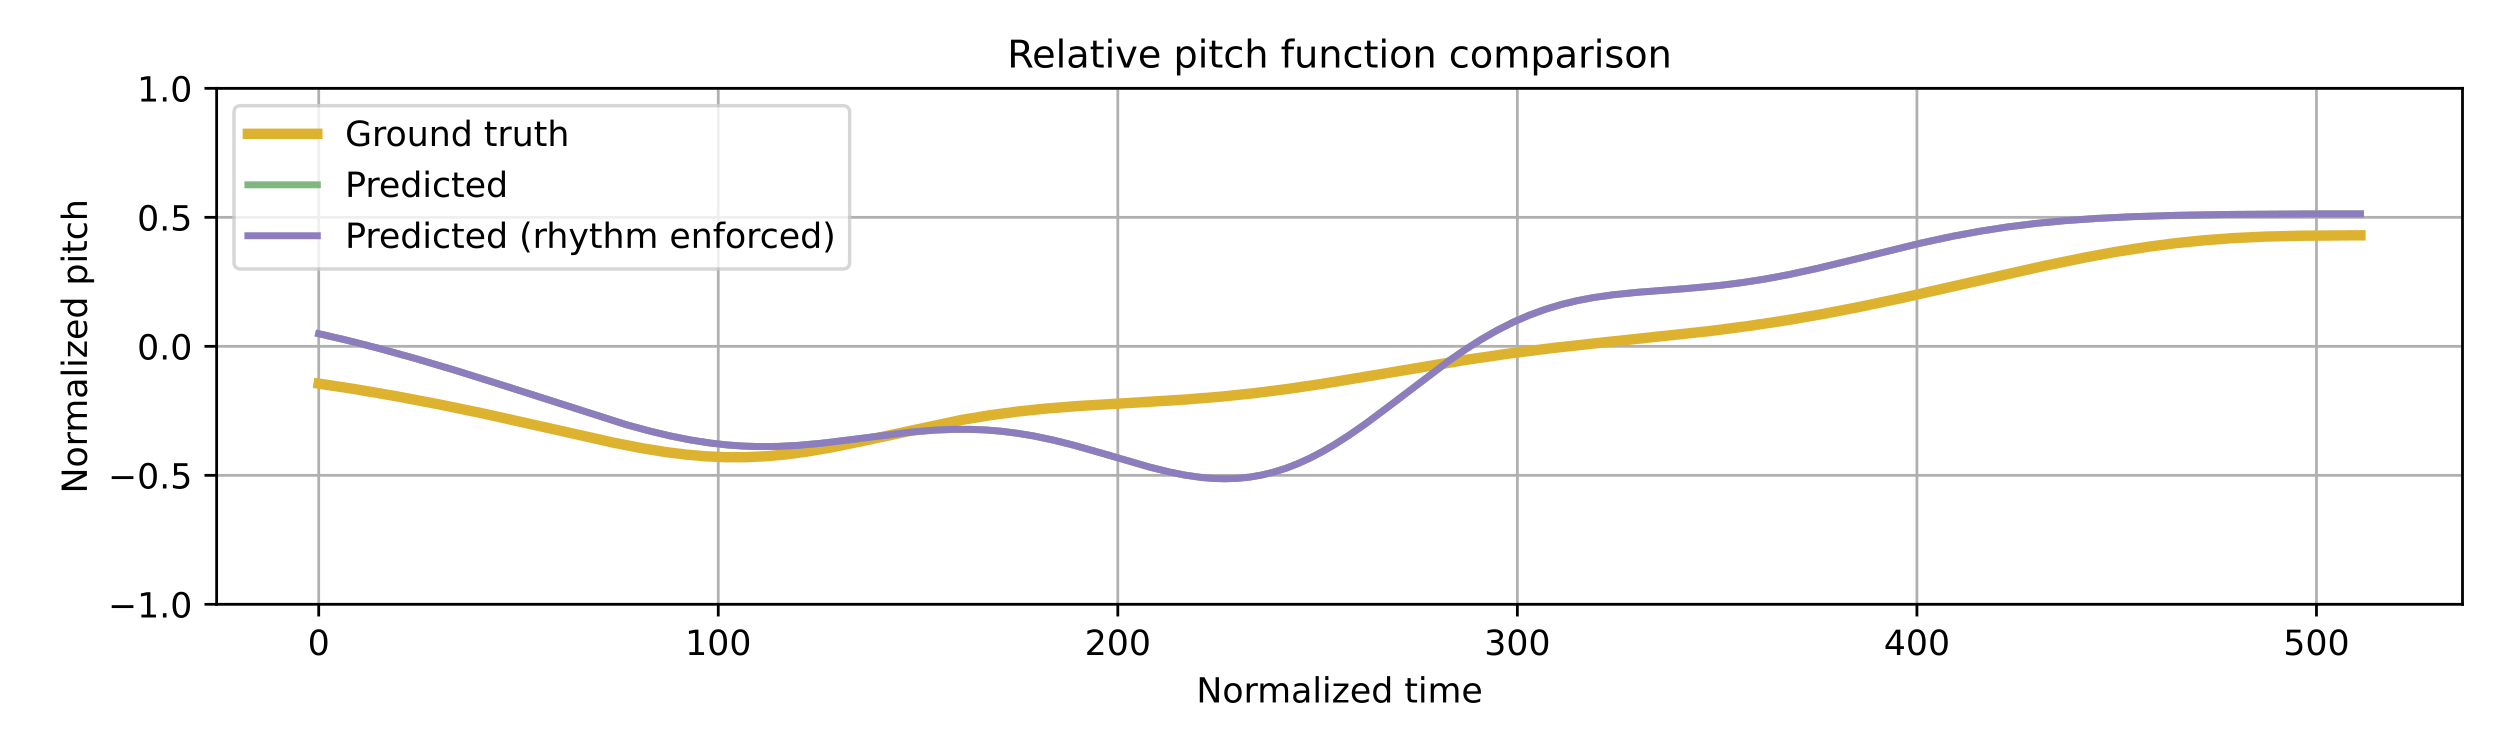
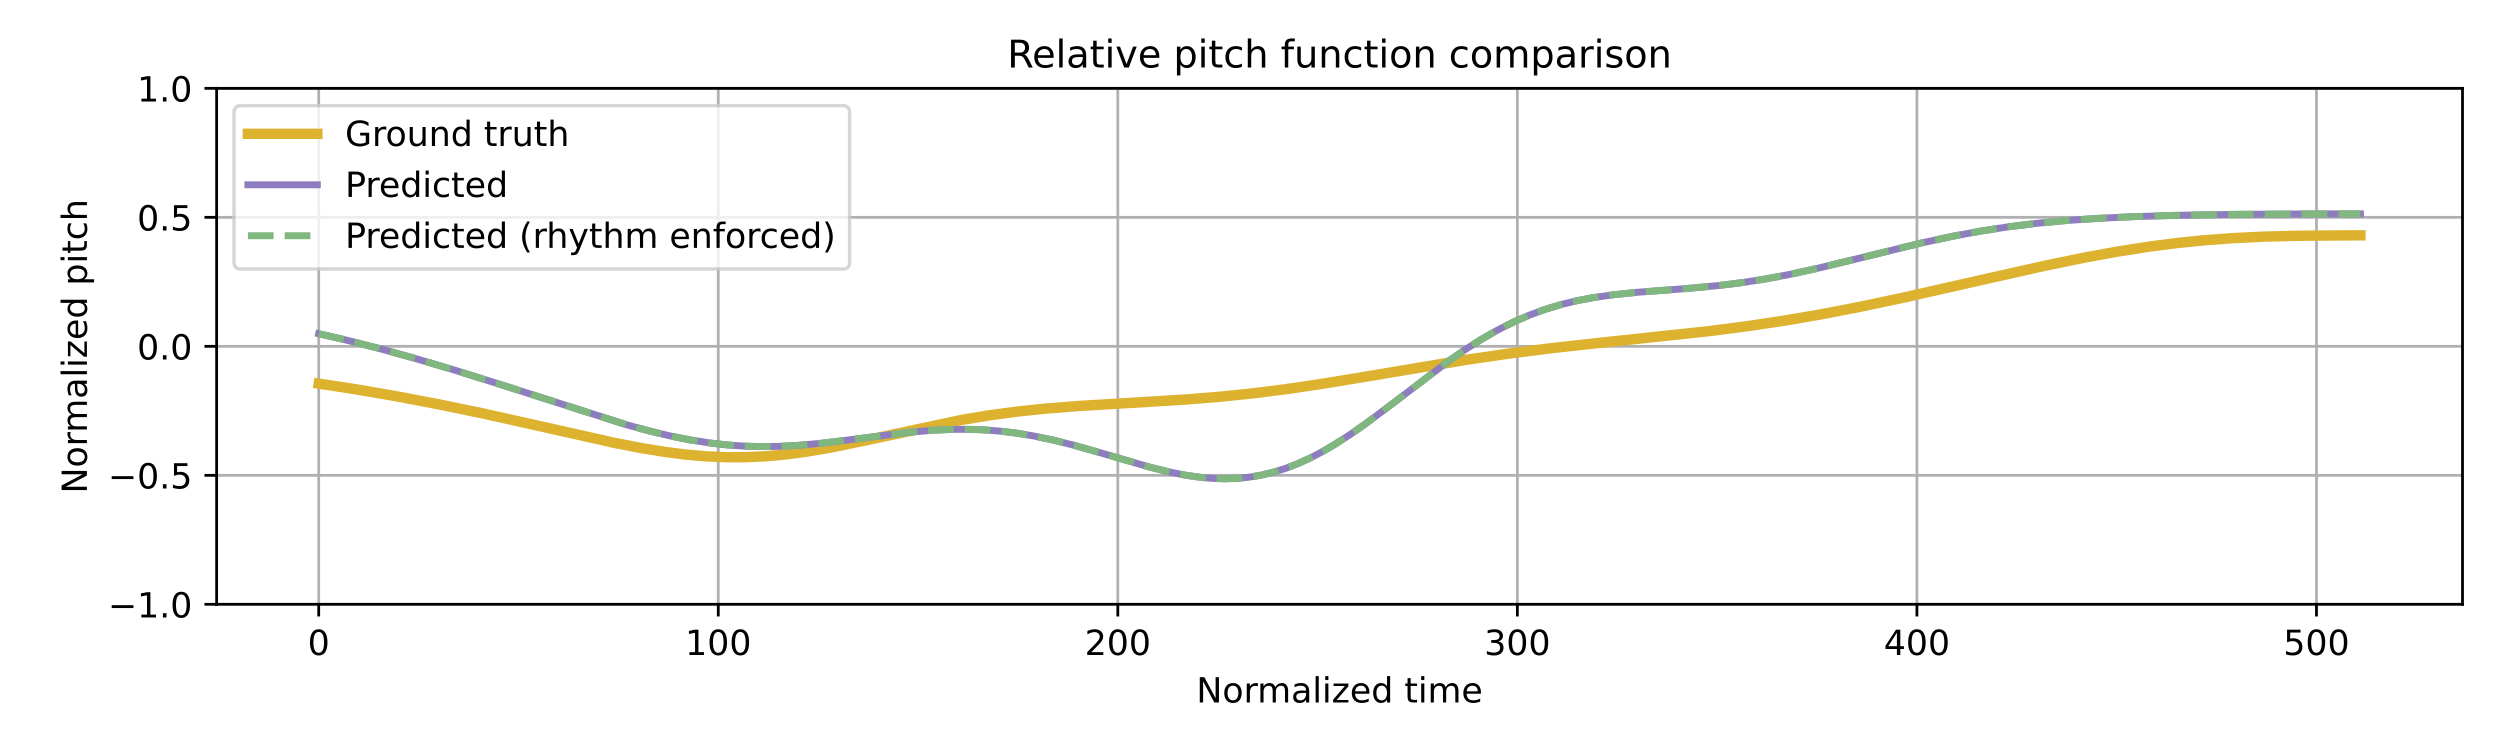
<svg xmlns="http://www.w3.org/2000/svg" xmlns:xlink="http://www.w3.org/1999/xlink" width="720pt" height="216pt" viewBox="0 0 720 216" version="1.1">
  <defs>
    <style type="text/css">*{stroke-linejoin: round; stroke-linecap: butt}</style>
  </defs>
  <g id="figure_1">
    <g id="patch_1">
      <path d="M 0 216  L 720 216  L 720 0  L 0 0  z " style="fill: #ffffff" />
    </g>
    <g id="axes_1">
      <g id="patch_2">
        <path d="M 62.39 174.04  L 709.2 174.04  L 709.2 25.44  L 62.39 25.44  z " style="fill: #ffffff" />
      </g>
      <g id="matplotlib.axis_1">
        <g id="xtick_1">
          <g id="line2d_1">
-             <path d="M 91.79 174.04  L 91.79 25.44  " clip-path="url(#pbad29b6994)" style="fill: none; stroke: #b0b0b0; stroke-width: 0.8; stroke-linecap: square" />
+             <path d="M 91.79 174.04  L 91.79 25.44  " clip-path="url(#p4f7df6b08f)" style="fill: none; stroke: #b0b0b0; stroke-width: 0.8; stroke-linecap: square" />
          </g>
          <g id="line2d_2">
            <defs>
-               <path id="m8a85d446b9" d="M 0 0  L 0 3.5  " style="stroke: #000000; stroke-width: 0.8" />
-             </defs>
-             <g>
-               <use xlink:href="#m8a85d446b9" x="91.79" y="174.04" style="stroke: #000000; stroke-width: 0.8" />
+               <path id="mb5e6ec9e1e" d="M 0 0  L 0 3.5  " style="stroke: #000000; stroke-width: 0.8" />
+             </defs>
+             <g>
+               <use xlink:href="#mb5e6ec9e1e" x="91.79" y="174.04" style="stroke: #000000; stroke-width: 0.8" />
            </g>
          </g>
          <g id="text_1">
            <g transform="translate(88.60921 188.6384) scale(0.1 -0.1)">
              <defs>
                <path id="DejaVuSans-30" d="M 2034 4250  Q 1547 4250 1301 3770  Q 1056 3291 1056 2328  Q 1056 1369 1301 889  Q 1547 409 2034 409  Q 2525 409 2770 889  Q 3016 1369 3016 2328  Q 3016 3291 2770 3770  Q 2525 4250 2034 4250  z M 2034 4750  Q 2819 4750 3233 4129  Q 3647 3509 3647 2328  Q 3647 1150 3233 529  Q 2819 -91 2034 -91  Q 1250 -91 836 529  Q 422 1150 422 2328  Q 422 3509 836 4129  Q 1250 4750 2034 4750  z " transform="scale(0.015625)" />
              </defs>
              <use xlink:href="#DejaVuSans-30" />
            </g>
          </g>
        </g>
        <g id="xtick_2">
          <g id="line2d_3">
-             <path d="M 206.861 174.04  L 206.861 25.44  " clip-path="url(#pbad29b6994)" style="fill: none; stroke: #b0b0b0; stroke-width: 0.8; stroke-linecap: square" />
+             <path d="M 206.861 174.04  L 206.861 25.44  " clip-path="url(#p4f7df6b08f)" style="fill: none; stroke: #b0b0b0; stroke-width: 0.8; stroke-linecap: square" />
          </g>
          <g id="line2d_4">
            <g>
-               <use xlink:href="#m8a85d446b9" x="206.861" y="174.04" style="stroke: #000000; stroke-width: 0.8" />
+               <use xlink:href="#mb5e6ec9e1e" x="206.861" y="174.04" style="stroke: #000000; stroke-width: 0.8" />
            </g>
          </g>
          <g id="text_2">
            <g transform="translate(197.317 188.6384) scale(0.1 -0.1)">
              <defs>
                <path id="DejaVuSans-31" d="M 794 531  L 1825 531  L 1825 4091  L 703 3866  L 703 4441  L 1819 4666  L 2450 4666  L 2450 531  L 3481 531  L 3481 0  L 794 0  L 794 531  z " transform="scale(0.015625)" />
              </defs>
              <use xlink:href="#DejaVuSans-31" />
              <use xlink:href="#DejaVuSans-30" transform="translate(63.62305 0)" />
              <use xlink:href="#DejaVuSans-30" transform="translate(127.2461 0)" />
            </g>
          </g>
        </g>
        <g id="xtick_3">
          <g id="line2d_5">
-             <path d="M 321.931 174.04  L 321.931 25.44  " clip-path="url(#pbad29b6994)" style="fill: none; stroke: #b0b0b0; stroke-width: 0.8; stroke-linecap: square" />
+             <path d="M 321.931 174.04  L 321.931 25.44  " clip-path="url(#p4f7df6b08f)" style="fill: none; stroke: #b0b0b0; stroke-width: 0.8; stroke-linecap: square" />
          </g>
          <g id="line2d_6">
            <g>
-               <use xlink:href="#m8a85d446b9" x="321.931" y="174.04" style="stroke: #000000; stroke-width: 0.8" />
+               <use xlink:href="#mb5e6ec9e1e" x="321.931" y="174.04" style="stroke: #000000; stroke-width: 0.8" />
            </g>
          </g>
          <g id="text_3">
            <g transform="translate(312.3872 188.6384) scale(0.1 -0.1)">
              <defs>
                <path id="DejaVuSans-32" d="M 1228 531  L 3431 531  L 3431 0  L 469 0  L 469 531  Q 828 903 1448 1529  Q 2069 2156 2228 2338  Q 2531 2678 2651 2914  Q 2772 3150 2772 3378  Q 2772 3750 2511 3984  Q 2250 4219 1831 4219  Q 1534 4219 1204 4116  Q 875 4013 500 3803  L 500 4441  Q 881 4594 1212 4672  Q 1544 4750 1819 4750  Q 2544 4750 2975 4387  Q 3406 4025 3406 3419  Q 3406 3131 3298 2873  Q 3191 2616 2906 2266  Q 2828 2175 2409 1742  Q 1991 1309 1228 531  z " transform="scale(0.015625)" />
              </defs>
              <use xlink:href="#DejaVuSans-32" />
              <use xlink:href="#DejaVuSans-30" transform="translate(63.62305 0)" />
              <use xlink:href="#DejaVuSans-30" transform="translate(127.2461 0)" />
            </g>
          </g>
        </g>
        <g id="xtick_4">
          <g id="line2d_7">
-             <path d="M 437.001 174.04  L 437.001 25.44  " clip-path="url(#pbad29b6994)" style="fill: none; stroke: #b0b0b0; stroke-width: 0.8; stroke-linecap: square" />
+             <path d="M 437.001 174.04  L 437.001 25.44  " clip-path="url(#p4f7df6b08f)" style="fill: none; stroke: #b0b0b0; stroke-width: 0.8; stroke-linecap: square" />
          </g>
          <g id="line2d_8">
            <g>
-               <use xlink:href="#m8a85d446b9" x="437.001" y="174.04" style="stroke: #000000; stroke-width: 0.8" />
+               <use xlink:href="#mb5e6ec9e1e" x="437.001" y="174.04" style="stroke: #000000; stroke-width: 0.8" />
            </g>
          </g>
          <g id="text_4">
            <g transform="translate(427.4575 188.6384) scale(0.1 -0.1)">
              <defs>
                <path id="DejaVuSans-33" d="M 2597 2516  Q 3050 2419 3304 2112  Q 3559 1806 3559 1356  Q 3559 666 3084 287  Q 2609 -91 1734 -91  Q 1441 -91 1130 -33  Q 819 25 488 141  L 488 750  Q 750 597 1062 519  Q 1375 441 1716 441  Q 2309 441 2620 675  Q 2931 909 2931 1356  Q 2931 1769 2642 2001  Q 2353 2234 1838 2234  L 1294 2234  L 1294 2753  L 1863 2753  Q 2328 2753 2575 2939  Q 2822 3125 2822 3475  Q 2822 3834 2567 4026  Q 2313 4219 1838 4219  Q 1578 4219 1281 4162  Q 984 4106 628 3988  L 628 4550  Q 988 4650 1302 4700  Q 1616 4750 1894 4750  Q 2613 4750 3031 4423  Q 3450 4097 3450 3541  Q 3450 3153 3228 2886  Q 3006 2619 2597 2516  z " transform="scale(0.015625)" />
              </defs>
              <use xlink:href="#DejaVuSans-33" />
              <use xlink:href="#DejaVuSans-30" transform="translate(63.62305 0)" />
              <use xlink:href="#DejaVuSans-30" transform="translate(127.2461 0)" />
            </g>
          </g>
        </g>
        <g id="xtick_5">
          <g id="line2d_9">
-             <path d="M 552.072 174.04  L 552.072 25.44  " clip-path="url(#pbad29b6994)" style="fill: none; stroke: #b0b0b0; stroke-width: 0.8; stroke-linecap: square" />
+             <path d="M 552.072 174.04  L 552.072 25.44  " clip-path="url(#p4f7df6b08f)" style="fill: none; stroke: #b0b0b0; stroke-width: 0.8; stroke-linecap: square" />
          </g>
          <g id="line2d_10">
            <g>
-               <use xlink:href="#m8a85d446b9" x="552.072" y="174.04" style="stroke: #000000; stroke-width: 0.8" />
+               <use xlink:href="#mb5e6ec9e1e" x="552.072" y="174.04" style="stroke: #000000; stroke-width: 0.8" />
            </g>
          </g>
          <g id="text_5">
            <g transform="translate(542.5278 188.6384) scale(0.1 -0.1)">
              <defs>
                <path id="DejaVuSans-34" d="M 2419 4116  L 825 1625  L 2419 1625  L 2419 4116  z M 2253 4666  L 3047 4666  L 3047 1625  L 3713 1625  L 3713 1100  L 3047 1100  L 3047 0  L 2419 0  L 2419 1100  L 313 1100  L 313 1709  L 2253 4666  z " transform="scale(0.015625)" />
              </defs>
              <use xlink:href="#DejaVuSans-34" />
              <use xlink:href="#DejaVuSans-30" transform="translate(63.62305 0)" />
              <use xlink:href="#DejaVuSans-30" transform="translate(127.2461 0)" />
            </g>
          </g>
        </g>
        <g id="xtick_6">
          <g id="line2d_11">
-             <path d="M 667.142 174.04  L 667.142 25.44  " clip-path="url(#pbad29b6994)" style="fill: none; stroke: #b0b0b0; stroke-width: 0.8; stroke-linecap: square" />
+             <path d="M 667.142 174.04  L 667.142 25.44  " clip-path="url(#p4f7df6b08f)" style="fill: none; stroke: #b0b0b0; stroke-width: 0.8; stroke-linecap: square" />
          </g>
          <g id="line2d_12">
            <g>
-               <use xlink:href="#m8a85d446b9" x="667.142" y="174.04" style="stroke: #000000; stroke-width: 0.8" />
+               <use xlink:href="#mb5e6ec9e1e" x="667.142" y="174.04" style="stroke: #000000; stroke-width: 0.8" />
            </g>
          </g>
          <g id="text_6">
            <g transform="translate(657.5981 188.6384) scale(0.1 -0.1)">
              <defs>
                <path id="DejaVuSans-35" d="M 691 4666  L 3169 4666  L 3169 4134  L 1269 4134  L 1269 2991  Q 1406 3038 1543 3061  Q 1681 3084 1819 3084  Q 2600 3084 3056 2656  Q 3513 2228 3513 1497  Q 3513 744 3044 326  Q 2575 -91 1722 -91  Q 1428 -91 1123 -41  Q 819 9 494 109  L 494 744  Q 775 591 1075 516  Q 1375 441 1709 441  Q 2250 441 2565 725  Q 2881 1009 2881 1497  Q 2881 1984 2565 2268  Q 2250 2553 1709 2553  Q 1456 2553 1204 2497  Q 953 2441 691 2322  L 691 4666  z " transform="scale(0.015625)" />
              </defs>
              <use xlink:href="#DejaVuSans-35" />
              <use xlink:href="#DejaVuSans-30" transform="translate(63.62305 0)" />
              <use xlink:href="#DejaVuSans-30" transform="translate(127.2461 0)" />
            </g>
          </g>
        </g>
        <g id="text_7">
          <g transform="translate(344.5544 202.3166) scale(0.1 -0.1)">
            <defs>
              <path id="DejaVuSans-4e" d="M 628 4666  L 1478 4666  L 3547 763  L 3547 4666  L 4159 4666  L 4159 0  L 3309 0  L 1241 3903  L 1241 0  L 628 0  L 628 4666  z " transform="scale(0.015625)" />
              <path id="DejaVuSans-6f" d="M 1959 3097  Q 1497 3097 1228 2736  Q 959 2375 959 1747  Q 959 1119 1226 758  Q 1494 397 1959 397  Q 2419 397 2687 759  Q 2956 1122 2956 1747  Q 2956 2369 2687 2733  Q 2419 3097 1959 3097  z M 1959 3584  Q 2709 3584 3137 3096  Q 3566 2609 3566 1747  Q 3566 888 3137 398  Q 2709 -91 1959 -91  Q 1206 -91 779 398  Q 353 888 353 1747  Q 353 2609 779 3096  Q 1206 3584 1959 3584  z " transform="scale(0.015625)" />
              <path id="DejaVuSans-72" d="M 2631 2963  Q 2534 3019 2420 3045  Q 2306 3072 2169 3072  Q 1681 3072 1420 2755  Q 1159 2438 1159 1844  L 1159 0  L 581 0  L 581 3500  L 1159 3500  L 1159 2956  Q 1341 3275 1631 3429  Q 1922 3584 2338 3584  Q 2397 3584 2469 3576  Q 2541 3569 2628 3553  L 2631 2963  z " transform="scale(0.015625)" />
              <path id="DejaVuSans-6d" d="M 3328 2828  Q 3544 3216 3844 3400  Q 4144 3584 4550 3584  Q 5097 3584 5394 3201  Q 5691 2819 5691 2113  L 5691 0  L 5113 0  L 5113 2094  Q 5113 2597 4934 2840  Q 4756 3084 4391 3084  Q 3944 3084 3684 2787  Q 3425 2491 3425 1978  L 3425 0  L 2847 0  L 2847 2094  Q 2847 2600 2669 2842  Q 2491 3084 2119 3084  Q 1678 3084 1418 2786  Q 1159 2488 1159 1978  L 1159 0  L 581 0  L 581 3500  L 1159 3500  L 1159 2956  Q 1356 3278 1631 3431  Q 1906 3584 2284 3584  Q 2666 3584 2933 3390  Q 3200 3197 3328 2828  z " transform="scale(0.015625)" />
              <path id="DejaVuSans-61" d="M 2194 1759  Q 1497 1759 1228 1600  Q 959 1441 959 1056  Q 959 750 1161 570  Q 1363 391 1709 391  Q 2188 391 2477 730  Q 2766 1069 2766 1631  L 2766 1759  L 2194 1759  z M 3341 1997  L 3341 0  L 2766 0  L 2766 531  Q 2569 213 2275 61  Q 1981 -91 1556 -91  Q 1019 -91 701 211  Q 384 513 384 1019  Q 384 1609 779 1909  Q 1175 2209 1959 2209  L 2766 2209  L 2766 2266  Q 2766 2663 2505 2880  Q 2244 3097 1772 3097  Q 1472 3097 1187 3025  Q 903 2953 641 2809  L 641 3341  Q 956 3463 1253 3523  Q 1550 3584 1831 3584  Q 2591 3584 2966 3190  Q 3341 2797 3341 1997  z " transform="scale(0.015625)" />
              <path id="DejaVuSans-6c" d="M 603 4863  L 1178 4863  L 1178 0  L 603 0  L 603 4863  z " transform="scale(0.015625)" />
              <path id="DejaVuSans-69" d="M 603 3500  L 1178 3500  L 1178 0  L 603 0  L 603 3500  z M 603 4863  L 1178 4863  L 1178 4134  L 603 4134  L 603 4863  z " transform="scale(0.015625)" />
              <path id="DejaVuSans-7a" d="M 353 3500  L 3084 3500  L 3084 2975  L 922 459  L 3084 459  L 3084 0  L 275 0  L 275 525  L 2438 3041  L 353 3041  L 353 3500  z " transform="scale(0.015625)" />
              <path id="DejaVuSans-65" d="M 3597 1894  L 3597 1613  L 953 1613  Q 991 1019 1311 708  Q 1631 397 2203 397  Q 2534 397 2845 478  Q 3156 559 3463 722  L 3463 178  Q 3153 47 2828 -22  Q 2503 -91 2169 -91  Q 1331 -91 842 396  Q 353 884 353 1716  Q 353 2575 817 3079  Q 1281 3584 2069 3584  Q 2775 3584 3186 3129  Q 3597 2675 3597 1894  z M 3022 2063  Q 3016 2534 2758 2815  Q 2500 3097 2075 3097  Q 1594 3097 1305 2825  Q 1016 2553 972 2059  L 3022 2063  z " transform="scale(0.015625)" />
              <path id="DejaVuSans-64" d="M 2906 2969  L 2906 4863  L 3481 4863  L 3481 0  L 2906 0  L 2906 525  Q 2725 213 2448 61  Q 2172 -91 1784 -91  Q 1150 -91 751 415  Q 353 922 353 1747  Q 353 2572 751 3078  Q 1150 3584 1784 3584  Q 2172 3584 2448 3432  Q 2725 3281 2906 2969  z M 947 1747  Q 947 1113 1208 752  Q 1469 391 1925 391  Q 2381 391 2643 752  Q 2906 1113 2906 1747  Q 2906 2381 2643 2742  Q 2381 3103 1925 3103  Q 1469 3103 1208 2742  Q 947 2381 947 1747  z " transform="scale(0.015625)" />
              <path id="DejaVuSans-20" transform="scale(0.015625)" />
              <path id="DejaVuSans-74" d="M 1172 4494  L 1172 3500  L 2356 3500  L 2356 3053  L 1172 3053  L 1172 1153  Q 1172 725 1289 603  Q 1406 481 1766 481  L 2356 481  L 2356 0  L 1766 0  Q 1100 0 847 248  Q 594 497 594 1153  L 594 3053  L 172 3053  L 172 3500  L 594 3500  L 594 4494  L 1172 4494  z " transform="scale(0.015625)" />
            </defs>
            <use xlink:href="#DejaVuSans-4e" />
            <use xlink:href="#DejaVuSans-6f" transform="translate(74.80469 0)" />
            <use xlink:href="#DejaVuSans-72" transform="translate(135.9863 0)" />
            <use xlink:href="#DejaVuSans-6d" transform="translate(175.3496 0)" />
            <use xlink:href="#DejaVuSans-61" transform="translate(272.7617 0)" />
            <use xlink:href="#DejaVuSans-6c" transform="translate(334.041 0)" />
            <use xlink:href="#DejaVuSans-69" transform="translate(361.8242 0)" />
            <use xlink:href="#DejaVuSans-7a" transform="translate(389.6074 0)" />
            <use xlink:href="#DejaVuSans-65" transform="translate(442.0977 0)" />
            <use xlink:href="#DejaVuSans-64" transform="translate(503.6211 0)" />
            <use xlink:href="#DejaVuSans-20" transform="translate(567.0977 0)" />
            <use xlink:href="#DejaVuSans-74" transform="translate(598.8848 0)" />
            <use xlink:href="#DejaVuSans-69" transform="translate(638.0938 0)" />
            <use xlink:href="#DejaVuSans-6d" transform="translate(665.877 0)" />
            <use xlink:href="#DejaVuSans-65" transform="translate(763.2891 0)" />
          </g>
        </g>
      </g>
      <g id="matplotlib.axis_2">
        <g id="ytick_1">
          <g id="line2d_13">
-             <path d="M 62.39 174.04  L 709.2 174.04  " clip-path="url(#pbad29b6994)" style="fill: none; stroke: #b0b0b0; stroke-width: 0.8; stroke-linecap: square" />
+             <path d="M 62.39 174.04  L 709.2 174.04  " clip-path="url(#p4f7df6b08f)" style="fill: none; stroke: #b0b0b0; stroke-width: 0.8; stroke-linecap: square" />
          </g>
          <g id="line2d_14">
            <defs>
-               <path id="m5096a4eba7" d="M 0 0  L -3.5 0  " style="stroke: #000000; stroke-width: 0.8" />
-             </defs>
-             <g>
-               <use xlink:href="#m5096a4eba7" x="62.39" y="174.04" style="stroke: #000000; stroke-width: 0.8" />
+               <path id="m97cf894a61" d="M 0 0  L -3.5 0  " style="stroke: #000000; stroke-width: 0.8" />
+             </defs>
+             <g>
+               <use xlink:href="#m97cf894a61" x="62.39" y="174.04" style="stroke: #000000; stroke-width: 0.8" />
            </g>
          </g>
          <g id="text_8">
            <g transform="translate(31.10719 177.8392) scale(0.1 -0.1)">
              <defs>
                <path id="DejaVuSans-2212" d="M 678 2272  L 4684 2272  L 4684 1741  L 678 1741  L 678 2272  z " transform="scale(0.015625)" />
                <path id="DejaVuSans-2e" d="M 684 794  L 1344 794  L 1344 0  L 684 0  L 684 794  z " transform="scale(0.015625)" />
              </defs>
              <use xlink:href="#DejaVuSans-2212" />
              <use xlink:href="#DejaVuSans-31" transform="translate(83.78906 0)" />
              <use xlink:href="#DejaVuSans-2e" transform="translate(147.4121 0)" />
              <use xlink:href="#DejaVuSans-30" transform="translate(179.1992 0)" />
            </g>
          </g>
        </g>
        <g id="ytick_2">
          <g id="line2d_15">
-             <path d="M 62.39 136.89  L 709.2 136.89  " clip-path="url(#pbad29b6994)" style="fill: none; stroke: #b0b0b0; stroke-width: 0.8; stroke-linecap: square" />
+             <path d="M 62.39 136.89  L 709.2 136.89  " clip-path="url(#p4f7df6b08f)" style="fill: none; stroke: #b0b0b0; stroke-width: 0.8; stroke-linecap: square" />
          </g>
          <g id="line2d_16">
            <g>
-               <use xlink:href="#m5096a4eba7" x="62.39" y="136.89" style="stroke: #000000; stroke-width: 0.8" />
+               <use xlink:href="#m97cf894a61" x="62.39" y="136.89" style="stroke: #000000; stroke-width: 0.8" />
            </g>
          </g>
          <g id="text_9">
            <g transform="translate(31.10719 140.6892) scale(0.1 -0.1)">
              <use xlink:href="#DejaVuSans-2212" />
              <use xlink:href="#DejaVuSans-30" transform="translate(83.78906 0)" />
              <use xlink:href="#DejaVuSans-2e" transform="translate(147.4121 0)" />
              <use xlink:href="#DejaVuSans-35" transform="translate(179.1992 0)" />
            </g>
          </g>
        </g>
        <g id="ytick_3">
          <g id="line2d_17">
-             <path d="M 62.39 99.74  L 709.2 99.74  " clip-path="url(#pbad29b6994)" style="fill: none; stroke: #b0b0b0; stroke-width: 0.8; stroke-linecap: square" />
+             <path d="M 62.39 99.74  L 709.2 99.74  " clip-path="url(#p4f7df6b08f)" style="fill: none; stroke: #b0b0b0; stroke-width: 0.8; stroke-linecap: square" />
          </g>
          <g id="line2d_18">
            <g>
-               <use xlink:href="#m5096a4eba7" x="62.39" y="99.74" style="stroke: #000000; stroke-width: 0.8" />
+               <use xlink:href="#m97cf894a61" x="62.39" y="99.74" style="stroke: #000000; stroke-width: 0.8" />
            </g>
          </g>
          <g id="text_10">
            <g transform="translate(39.48687 103.5392) scale(0.1 -0.1)">
              <use xlink:href="#DejaVuSans-30" />
              <use xlink:href="#DejaVuSans-2e" transform="translate(63.62305 0)" />
              <use xlink:href="#DejaVuSans-30" transform="translate(95.41016 0)" />
            </g>
          </g>
        </g>
        <g id="ytick_4">
          <g id="line2d_19">
-             <path d="M 62.39 62.59  L 709.2 62.59  " clip-path="url(#pbad29b6994)" style="fill: none; stroke: #b0b0b0; stroke-width: 0.8; stroke-linecap: square" />
+             <path d="M 62.39 62.59  L 709.2 62.59  " clip-path="url(#p4f7df6b08f)" style="fill: none; stroke: #b0b0b0; stroke-width: 0.8; stroke-linecap: square" />
          </g>
          <g id="line2d_20">
            <g>
-               <use xlink:href="#m5096a4eba7" x="62.39" y="62.59" style="stroke: #000000; stroke-width: 0.8" />
+               <use xlink:href="#m97cf894a61" x="62.39" y="62.59" style="stroke: #000000; stroke-width: 0.8" />
            </g>
          </g>
          <g id="text_11">
            <g transform="translate(39.48687 66.38922) scale(0.1 -0.1)">
              <use xlink:href="#DejaVuSans-30" />
              <use xlink:href="#DejaVuSans-2e" transform="translate(63.62305 0)" />
              <use xlink:href="#DejaVuSans-35" transform="translate(95.41016 0)" />
            </g>
          </g>
        </g>
        <g id="ytick_5">
          <g id="line2d_21">
-             <path d="M 62.39 25.44  L 709.2 25.44  " clip-path="url(#pbad29b6994)" style="fill: none; stroke: #b0b0b0; stroke-width: 0.8; stroke-linecap: square" />
+             <path d="M 62.39 25.44  L 709.2 25.44  " clip-path="url(#p4f7df6b08f)" style="fill: none; stroke: #b0b0b0; stroke-width: 0.8; stroke-linecap: square" />
          </g>
          <g id="line2d_22">
            <g>
-               <use xlink:href="#m5096a4eba7" x="62.39" y="25.44" style="stroke: #000000; stroke-width: 0.8" />
+               <use xlink:href="#m97cf894a61" x="62.39" y="25.44" style="stroke: #000000; stroke-width: 0.8" />
            </g>
          </g>
          <g id="text_12">
            <g transform="translate(39.48687 29.23922) scale(0.1 -0.1)">
              <use xlink:href="#DejaVuSans-31" />
              <use xlink:href="#DejaVuSans-2e" transform="translate(63.62305 0)" />
              <use xlink:href="#DejaVuSans-30" transform="translate(95.41016 0)" />
            </g>
          </g>
        </g>
        <g id="text_13">
          <g transform="translate(25.0275 142.1259) rotate(-90) scale(0.1 -0.1)">
            <defs>
              <path id="DejaVuSans-70" d="M 1159 525  L 1159 -1331  L 581 -1331  L 581 3500  L 1159 3500  L 1159 2969  Q 1341 3281 1617 3432  Q 1894 3584 2278 3584  Q 2916 3584 3314 3078  Q 3713 2572 3713 1747  Q 3713 922 3314 415  Q 2916 -91 2278 -91  Q 1894 -91 1617 61  Q 1341 213 1159 525  z M 3116 1747  Q 3116 2381 2855 2742  Q 2594 3103 2138 3103  Q 1681 3103 1420 2742  Q 1159 2381 1159 1747  Q 1159 1113 1420 752  Q 1681 391 2138 391  Q 2594 391 2855 752  Q 3116 1113 3116 1747  z " transform="scale(0.015625)" />
              <path id="DejaVuSans-63" d="M 3122 3366  L 3122 2828  Q 2878 2963 2633 3030  Q 2388 3097 2138 3097  Q 1578 3097 1268 2742  Q 959 2388 959 1747  Q 959 1106 1268 751  Q 1578 397 2138 397  Q 2388 397 2633 464  Q 2878 531 3122 666  L 3122 134  Q 2881 22 2623 -34  Q 2366 -91 2075 -91  Q 1284 -91 818 406  Q 353 903 353 1747  Q 353 2603 823 3093  Q 1294 3584 2113 3584  Q 2378 3584 2631 3529  Q 2884 3475 3122 3366  z " transform="scale(0.015625)" />
              <path id="DejaVuSans-68" d="M 3513 2113  L 3513 0  L 2938 0  L 2938 2094  Q 2938 2591 2744 2837  Q 2550 3084 2163 3084  Q 1697 3084 1428 2787  Q 1159 2491 1159 1978  L 1159 0  L 581 0  L 581 4863  L 1159 4863  L 1159 2956  Q 1366 3272 1645 3428  Q 1925 3584 2291 3584  Q 2894 3584 3203 3211  Q 3513 2838 3513 2113  z " transform="scale(0.015625)" />
            </defs>
            <use xlink:href="#DejaVuSans-4e" />
            <use xlink:href="#DejaVuSans-6f" transform="translate(74.80469 0)" />
            <use xlink:href="#DejaVuSans-72" transform="translate(135.9863 0)" />
            <use xlink:href="#DejaVuSans-6d" transform="translate(175.3496 0)" />
            <use xlink:href="#DejaVuSans-61" transform="translate(272.7617 0)" />
            <use xlink:href="#DejaVuSans-6c" transform="translate(334.041 0)" />
            <use xlink:href="#DejaVuSans-69" transform="translate(361.8242 0)" />
            <use xlink:href="#DejaVuSans-7a" transform="translate(389.6074 0)" />
            <use xlink:href="#DejaVuSans-65" transform="translate(442.0977 0)" />
            <use xlink:href="#DejaVuSans-64" transform="translate(503.6211 0)" />
            <use xlink:href="#DejaVuSans-20" transform="translate(567.0977 0)" />
            <use xlink:href="#DejaVuSans-70" transform="translate(598.8848 0)" />
            <use xlink:href="#DejaVuSans-69" transform="translate(662.3613 0)" />
            <use xlink:href="#DejaVuSans-74" transform="translate(690.1445 0)" />
            <use xlink:href="#DejaVuSans-63" transform="translate(729.3535 0)" />
            <use xlink:href="#DejaVuSans-68" transform="translate(784.334 0)" />
          </g>
        </g>
      </g>
      <g id="line2d_23">
-         <path d="M 91.79 110.476  L 102.147 112.058  L 113.654 114.035  L 126.312 116.434  L 138.969 119.051  L 153.928 122.383  L 176.942 127.545  L 184.997 129.104  L 191.902 130.215  L 197.655 130.934  L 203.409 131.43  L 209.162 131.68  L 214.916 131.667  L 220.669 131.39  L 226.423 130.858  L 232.176 130.093  L 239.08 128.917  L 247.135 127.284  L 277.054 120.917  L 285.109 119.587  L 293.163 118.508  L 301.218 117.667  L 310.424 116.94  L 324.232 116.114  L 341.493 115.062  L 351.849 114.214  L 361.055 113.256  L 370.261 112.096  L 380.617 110.573  L 394.425 108.293  L 422.042 103.655  L 434.7 101.804  L 447.358 100.202  L 462.317 98.562  L 492.235 95.359  L 503.742 93.865  L 514.098 92.305  L 524.455 90.525  L 535.962 88.303  L 548.619 85.617  L 567.031 81.449  L 588.894 76.535  L 600.401 74.175  L 609.607 72.491  L 618.812 71.045  L 626.867 70.003  L 634.922 69.185  L 642.977 68.587  L 652.183 68.144  L 662.539 67.888  L 677.498 67.777  L 679.8 67.773  L 679.8 67.773  " clip-path="url(#pbad29b6994)" style="fill: none; stroke: #ddb22f; stroke-width: 3; stroke-linecap: square" />
+         <path d="M 91.79 110.476  L 102.147 112.058  L 113.654 114.035  L 126.312 116.434  L 138.969 119.051  L 153.928 122.383  L 176.942 127.545  L 184.997 129.104  L 191.902 130.215  L 197.655 130.934  L 203.409 131.43  L 209.162 131.68  L 214.916 131.667  L 220.669 131.39  L 226.423 130.858  L 232.176 130.093  L 239.08 128.917  L 247.135 127.284  L 277.054 120.917  L 285.109 119.587  L 293.163 118.508  L 301.218 117.667  L 310.424 116.94  L 324.232 116.114  L 341.493 115.062  L 351.849 114.214  L 361.055 113.256  L 370.261 112.096  L 380.617 110.573  L 394.425 108.293  L 422.042 103.655  L 434.7 101.804  L 447.358 100.202  L 462.317 98.562  L 492.235 95.359  L 503.742 93.865  L 514.098 92.305  L 524.455 90.525  L 535.962 88.303  L 548.619 85.617  L 567.031 81.449  L 588.894 76.535  L 600.401 74.175  L 609.607 72.491  L 618.812 71.045  L 626.867 70.003  L 634.922 69.185  L 642.977 68.587  L 652.183 68.144  L 662.539 67.888  L 677.498 67.777  L 679.8 67.773  L 679.8 67.773  " clip-path="url(#p4f7df6b08f)" style="fill: none; stroke: #ddb22f; stroke-width: 3; stroke-linecap: square" />
      </g>
      <g id="line2d_24">
-         <path d="M 91.79 96.109  L 99.845 97.971  L 109.051 100.32  L 119.407 103.187  L 130.914 106.593  L 144.723 110.927  L 180.395 122.316  L 187.299 124.189  L 193.052 125.554  L 198.806 126.7  L 204.559 127.595  L 209.162 128.116  L 213.765 128.454  L 218.368 128.611  L 224.121 128.562  L 229.875 128.264  L 236.779 127.636  L 244.834 126.653  L 262.094 124.466  L 268.999 123.886  L 274.752 123.647  L 279.355 123.647  L 283.958 123.834  L 288.561 124.217  L 293.163 124.798  L 297.766 125.57  L 303.52 126.783  L 309.273 128.229  L 317.328 130.521  L 331.137 134.537  L 336.89 135.955  L 341.493 136.866  L 346.096 137.517  L 349.548 137.801  L 353 137.889  L 356.452 137.762  L 359.904 137.407  L 363.356 136.813  L 366.808 135.973  L 370.261 134.886  L 373.713 133.555  L 377.165 131.988  L 380.617 130.197  L 384.069 128.2  L 388.672 125.254  L 393.275 122.043  L 399.028 117.764  L 417.439 103.806  L 422.042 100.638  L 426.645 97.718  L 431.248 95.085  L 435.851 92.763  L 440.453 90.761  L 445.056 89.076  L 449.659 87.692  L 454.262 86.581  L 458.865 85.708  L 464.618 84.888  L 471.522 84.185  L 485.331 83.127  L 494.536 82.281  L 501.441 81.432  L 508.345 80.36  L 515.249 79.065  L 523.304 77.312  L 533.66 74.804  L 553.222 70.01  L 562.428 68.031  L 570.483 66.543  L 578.538 65.306  L 586.593 64.317  L 594.648 63.551  L 603.853 62.906  L 614.209 62.404  L 626.867 62.015  L 642.977 61.744  L 664.84 61.608  L 679.8 61.591  L 679.8 61.591  " clip-path="url(#pbad29b6994)" style="fill: none; stroke: #7fb77e; stroke-width: 2; stroke-linecap: square" />
+         <path d="M 91.79 96.109  L 99.845 97.971  L 109.051 100.32  L 119.407 103.187  L 130.914 106.593  L 144.723 110.927  L 180.395 122.316  L 187.299 124.189  L 193.052 125.554  L 198.806 126.7  L 204.559 127.595  L 209.162 128.116  L 213.765 128.454  L 218.368 128.611  L 224.121 128.562  L 229.875 128.264  L 236.779 127.636  L 244.834 126.653  L 262.094 124.466  L 268.999 123.886  L 274.752 123.647  L 279.355 123.647  L 283.958 123.834  L 288.561 124.217  L 293.163 124.798  L 297.766 125.57  L 303.52 126.783  L 309.273 128.229  L 317.328 130.521  L 331.137 134.537  L 336.89 135.955  L 341.493 136.866  L 346.096 137.517  L 349.548 137.801  L 353 137.889  L 356.452 137.762  L 359.904 137.407  L 363.356 136.813  L 366.808 135.973  L 370.261 134.886  L 373.713 133.555  L 377.165 131.988  L 380.617 130.197  L 384.069 128.2  L 388.672 125.254  L 393.275 122.043  L 399.028 117.764  L 417.439 103.806  L 422.042 100.638  L 426.645 97.718  L 431.248 95.085  L 435.851 92.763  L 440.453 90.761  L 445.056 89.076  L 449.659 87.692  L 454.262 86.581  L 458.865 85.708  L 464.618 84.888  L 471.522 84.185  L 485.331 83.127  L 494.536 82.281  L 501.441 81.432  L 508.345 80.36  L 515.249 79.065  L 523.304 77.312  L 533.66 74.804  L 553.222 70.01  L 562.428 68.031  L 570.483 66.543  L 578.538 65.306  L 586.593 64.317  L 594.648 63.551  L 603.853 62.906  L 614.209 62.404  L 626.867 62.015  L 642.977 61.744  L 664.84 61.608  L 679.8 61.591  L 679.8 61.591  " clip-path="url(#p4f7df6b08f)" style="fill: none; stroke: #8e7dbe; stroke-width: 2; stroke-linecap: square" />
      </g>
      <g id="line2d_25">
-         <path d="M 91.79 96.109  L 99.845 97.971  L 109.051 100.32  L 119.407 103.187  L 130.914 106.593  L 144.723 110.927  L 180.395 122.316  L 187.299 124.189  L 193.052 125.554  L 198.806 126.7  L 204.559 127.595  L 209.162 128.116  L 213.765 128.454  L 218.368 128.611  L 224.121 128.562  L 229.875 128.264  L 236.779 127.636  L 244.834 126.653  L 262.094 124.466  L 268.999 123.886  L 274.752 123.647  L 279.355 123.647  L 283.958 123.834  L 288.561 124.217  L 293.163 124.798  L 297.766 125.57  L 303.52 126.783  L 309.273 128.229  L 317.328 130.521  L 331.137 134.537  L 336.89 135.955  L 341.493 136.866  L 346.096 137.517  L 349.548 137.801  L 353 137.889  L 356.452 137.762  L 359.904 137.407  L 363.356 136.813  L 366.808 135.973  L 370.261 134.886  L 373.713 133.555  L 377.165 131.988  L 380.617 130.197  L 384.069 128.2  L 388.672 125.254  L 393.275 122.043  L 399.028 117.764  L 417.439 103.806  L 422.042 100.638  L 426.645 97.718  L 431.248 95.085  L 435.851 92.763  L 440.453 90.761  L 445.056 89.076  L 449.659 87.692  L 454.262 86.581  L 458.865 85.708  L 464.618 84.888  L 471.522 84.185  L 485.331 83.127  L 494.536 82.281  L 501.441 81.432  L 508.345 80.36  L 515.249 79.065  L 523.304 77.312  L 533.66 74.804  L 553.222 70.01  L 562.428 68.031  L 570.483 66.543  L 578.538 65.306  L 586.593 64.317  L 594.648 63.551  L 603.853 62.906  L 614.209 62.404  L 626.867 62.015  L 642.977 61.744  L 664.84 61.608  L 679.8 61.591  L 679.8 61.591  " clip-path="url(#pbad29b6994)" style="fill: none; stroke: #8e7dbe; stroke-width: 2; stroke-linecap: square" />
+         <path d="M 91.79 96.109  L 99.845 97.971  L 109.051 100.32  L 119.407 103.187  L 130.914 106.593  L 144.723 110.927  L 180.395 122.316  L 187.299 124.189  L 193.052 125.554  L 198.806 126.7  L 204.559 127.595  L 209.162 128.116  L 213.765 128.454  L 218.368 128.611  L 224.121 128.562  L 229.875 128.264  L 236.779 127.636  L 244.834 126.653  L 262.094 124.466  L 268.999 123.886  L 274.752 123.647  L 279.355 123.647  L 283.958 123.834  L 288.561 124.217  L 293.163 124.798  L 297.766 125.57  L 303.52 126.783  L 309.273 128.229  L 317.328 130.521  L 331.137 134.537  L 336.89 135.955  L 341.493 136.866  L 346.096 137.517  L 349.548 137.801  L 353 137.889  L 356.452 137.762  L 359.904 137.407  L 363.356 136.813  L 366.808 135.973  L 370.261 134.886  L 373.713 133.555  L 377.165 131.988  L 380.617 130.197  L 384.069 128.2  L 388.672 125.254  L 393.275 122.043  L 399.028 117.764  L 417.439 103.806  L 422.042 100.638  L 426.645 97.718  L 431.248 95.085  L 435.851 92.763  L 440.453 90.761  L 445.056 89.076  L 449.659 87.692  L 454.262 86.581  L 458.865 85.708  L 464.618 84.888  L 471.522 84.185  L 485.331 83.127  L 494.536 82.281  L 501.441 81.432  L 508.345 80.36  L 515.249 79.065  L 523.304 77.312  L 533.66 74.804  L 553.222 70.01  L 562.428 68.031  L 570.483 66.543  L 578.538 65.306  L 586.593 64.317  L 594.648 63.551  L 603.853 62.906  L 614.209 62.404  L 626.867 62.015  L 642.977 61.744  L 664.84 61.608  L 679.8 61.591  L 679.8 61.591  " clip-path="url(#p4f7df6b08f)" style="fill: none; stroke-dasharray: 7.4,3.2; stroke-dashoffset: 0; stroke: #7fb77e; stroke-width: 2" />
      </g>
      <g id="patch_3">
        <path d="M 62.39 174.04  L 62.39 25.44  " style="fill: none; stroke: #000000; stroke-width: 0.8; stroke-linejoin: miter; stroke-linecap: square" />
      </g>
      <g id="patch_4">
        <path d="M 709.2 174.04  L 709.2 25.44  " style="fill: none; stroke: #000000; stroke-width: 0.8; stroke-linejoin: miter; stroke-linecap: square" />
      </g>
      <g id="patch_5">
        <path d="M 62.39 174.04  L 709.2 174.04  " style="fill: none; stroke: #000000; stroke-width: 0.8; stroke-linejoin: miter; stroke-linecap: square" />
      </g>
      <g id="patch_6">
        <path d="M 62.39 25.44  L 709.2 25.44  " style="fill: none; stroke: #000000; stroke-width: 0.8; stroke-linejoin: miter; stroke-linecap: square" />
      </g>
      <g id="text_14">
        <g transform="translate(290.1045 19.44) scale(0.11 -0.11)">
          <defs>
            <path id="DejaVuSans-52" d="M 2841 2188  Q 3044 2119 3236 1894  Q 3428 1669 3622 1275  L 4263 0  L 3584 0  L 2988 1197  Q 2756 1666 2539 1819  Q 2322 1972 1947 1972  L 1259 1972  L 1259 0  L 628 0  L 628 4666  L 2053 4666  Q 2853 4666 3247 4331  Q 3641 3997 3641 3322  Q 3641 2881 3436 2590  Q 3231 2300 2841 2188  z M 1259 4147  L 1259 2491  L 2053 2491  Q 2509 2491 2742 2702  Q 2975 2913 2975 3322  Q 2975 3731 2742 3939  Q 2509 4147 2053 4147  L 1259 4147  z " transform="scale(0.015625)" />
            <path id="DejaVuSans-76" d="M 191 3500  L 800 3500  L 1894 563  L 2988 3500  L 3597 3500  L 2284 0  L 1503 0  L 191 3500  z " transform="scale(0.015625)" />
            <path id="DejaVuSans-66" d="M 2375 4863  L 2375 4384  L 1825 4384  Q 1516 4384 1395 4259  Q 1275 4134 1275 3809  L 1275 3500  L 2222 3500  L 2222 3053  L 1275 3053  L 1275 0  L 697 0  L 697 3053  L 147 3053  L 147 3500  L 697 3500  L 697 3744  Q 697 4328 969 4595  Q 1241 4863 1831 4863  L 2375 4863  z " transform="scale(0.015625)" />
            <path id="DejaVuSans-75" d="M 544 1381  L 544 3500  L 1119 3500  L 1119 1403  Q 1119 906 1312 657  Q 1506 409 1894 409  Q 2359 409 2629 706  Q 2900 1003 2900 1516  L 2900 3500  L 3475 3500  L 3475 0  L 2900 0  L 2900 538  Q 2691 219 2414 64  Q 2138 -91 1772 -91  Q 1169 -91 856 284  Q 544 659 544 1381  z M 1991 3584  L 1991 3584  z " transform="scale(0.015625)" />
            <path id="DejaVuSans-6e" d="M 3513 2113  L 3513 0  L 2938 0  L 2938 2094  Q 2938 2591 2744 2837  Q 2550 3084 2163 3084  Q 1697 3084 1428 2787  Q 1159 2491 1159 1978  L 1159 0  L 581 0  L 581 3500  L 1159 3500  L 1159 2956  Q 1366 3272 1645 3428  Q 1925 3584 2291 3584  Q 2894 3584 3203 3211  Q 3513 2838 3513 2113  z " transform="scale(0.015625)" />
            <path id="DejaVuSans-73" d="M 2834 3397  L 2834 2853  Q 2591 2978 2328 3040  Q 2066 3103 1784 3103  Q 1356 3103 1142 2972  Q 928 2841 928 2578  Q 928 2378 1081 2264  Q 1234 2150 1697 2047  L 1894 2003  Q 2506 1872 2764 1633  Q 3022 1394 3022 966  Q 3022 478 2636 193  Q 2250 -91 1575 -91  Q 1294 -91 989 -36  Q 684 19 347 128  L 347 722  Q 666 556 975 473  Q 1284 391 1588 391  Q 1994 391 2212 530  Q 2431 669 2431 922  Q 2431 1156 2273 1281  Q 2116 1406 1581 1522  L 1381 1569  Q 847 1681 609 1914  Q 372 2147 372 2553  Q 372 3047 722 3315  Q 1072 3584 1716 3584  Q 2034 3584 2315 3537  Q 2597 3491 2834 3397  z " transform="scale(0.015625)" />
          </defs>
          <use xlink:href="#DejaVuSans-52" />
          <use xlink:href="#DejaVuSans-65" transform="translate(64.98242 0)" />
          <use xlink:href="#DejaVuSans-6c" transform="translate(126.5059 0)" />
          <use xlink:href="#DejaVuSans-61" transform="translate(154.2891 0)" />
          <use xlink:href="#DejaVuSans-74" transform="translate(215.5684 0)" />
          <use xlink:href="#DejaVuSans-69" transform="translate(254.7773 0)" />
          <use xlink:href="#DejaVuSans-76" transform="translate(282.5605 0)" />
          <use xlink:href="#DejaVuSans-65" transform="translate(341.7402 0)" />
          <use xlink:href="#DejaVuSans-20" transform="translate(403.2637 0)" />
          <use xlink:href="#DejaVuSans-70" transform="translate(435.0508 0)" />
          <use xlink:href="#DejaVuSans-69" transform="translate(498.5273 0)" />
          <use xlink:href="#DejaVuSans-74" transform="translate(526.3105 0)" />
          <use xlink:href="#DejaVuSans-63" transform="translate(565.5195 0)" />
          <use xlink:href="#DejaVuSans-68" transform="translate(620.5 0)" />
          <use xlink:href="#DejaVuSans-20" transform="translate(683.8789 0)" />
          <use xlink:href="#DejaVuSans-66" transform="translate(715.666 0)" />
          <use xlink:href="#DejaVuSans-75" transform="translate(750.8711 0)" />
          <use xlink:href="#DejaVuSans-6e" transform="translate(814.25 0)" />
          <use xlink:href="#DejaVuSans-63" transform="translate(877.6289 0)" />
          <use xlink:href="#DejaVuSans-74" transform="translate(932.6094 0)" />
          <use xlink:href="#DejaVuSans-69" transform="translate(971.8184 0)" />
          <use xlink:href="#DejaVuSans-6f" transform="translate(999.6016 0)" />
          <use xlink:href="#DejaVuSans-6e" transform="translate(1060.783 0)" />
          <use xlink:href="#DejaVuSans-20" transform="translate(1124.162 0)" />
          <use xlink:href="#DejaVuSans-63" transform="translate(1155.949 0)" />
          <use xlink:href="#DejaVuSans-6f" transform="translate(1210.93 0)" />
          <use xlink:href="#DejaVuSans-6d" transform="translate(1272.111 0)" />
          <use xlink:href="#DejaVuSans-70" transform="translate(1369.523 0)" />
          <use xlink:href="#DejaVuSans-61" transform="translate(1433 0)" />
          <use xlink:href="#DejaVuSans-72" transform="translate(1494.279 0)" />
          <use xlink:href="#DejaVuSans-69" transform="translate(1535.393 0)" />
          <use xlink:href="#DejaVuSans-73" transform="translate(1563.176 0)" />
          <use xlink:href="#DejaVuSans-6f" transform="translate(1615.275 0)" />
          <use xlink:href="#DejaVuSans-6e" transform="translate(1676.457 0)" />
        </g>
      </g>
      <g id="legend_1">
        <g id="patch_7">
          <path d="M 69.39 77.474  L 242.696 77.474  Q 244.696 77.474 244.696 75.474  L 244.696 32.44  Q 244.696 30.44 242.696 30.44  L 69.39 30.44  Q 67.39 30.44 67.39 32.44  L 67.39 75.474  Q 67.39 77.474 69.39 77.474  z " style="fill: #ffffff; opacity: 0.8; stroke: #cccccc; stroke-linejoin: miter" />
        </g>
        <g id="line2d_26">
          <path d="M 71.39 38.538  L 81.39 38.538  L 91.39 38.538  " style="fill: none; stroke: #ddb22f; stroke-width: 3; stroke-linecap: square" />
        </g>
        <g id="text_15">
          <g transform="translate(99.39 42.03844) scale(0.1 -0.1)">
            <defs>
              <path id="DejaVuSans-47" d="M 3809 666  L 3809 1919  L 2778 1919  L 2778 2438  L 4434 2438  L 4434 434  Q 4069 175 3628 42  Q 3188 -91 2688 -91  Q 1594 -91 976 548  Q 359 1188 359 2328  Q 359 3472 976 4111  Q 1594 4750 2688 4750  Q 3144 4750 3555 4637  Q 3966 4525 4313 4306  L 4313 3634  Q 3963 3931 3569 4081  Q 3175 4231 2741 4231  Q 1884 4231 1454 3753  Q 1025 3275 1025 2328  Q 1025 1384 1454 906  Q 1884 428 2741 428  Q 3075 428 3337 486  Q 3600 544 3809 666  z " transform="scale(0.015625)" />
            </defs>
            <use xlink:href="#DejaVuSans-47" />
            <use xlink:href="#DejaVuSans-72" transform="translate(77.49023 0)" />
            <use xlink:href="#DejaVuSans-6f" transform="translate(116.3535 0)" />
            <use xlink:href="#DejaVuSans-75" transform="translate(177.5352 0)" />
            <use xlink:href="#DejaVuSans-6e" transform="translate(240.9141 0)" />
            <use xlink:href="#DejaVuSans-64" transform="translate(304.293 0)" />
            <use xlink:href="#DejaVuSans-20" transform="translate(367.7695 0)" />
            <use xlink:href="#DejaVuSans-74" transform="translate(399.5566 0)" />
            <use xlink:href="#DejaVuSans-72" transform="translate(438.7656 0)" />
            <use xlink:href="#DejaVuSans-75" transform="translate(479.8789 0)" />
            <use xlink:href="#DejaVuSans-74" transform="translate(543.2578 0)" />
            <use xlink:href="#DejaVuSans-68" transform="translate(582.4668 0)" />
          </g>
        </g>
        <g id="line2d_27">
-           <path d="M 71.39 53.217  L 81.39 53.217  L 91.39 53.217  " style="fill: none; stroke: #7fb77e; stroke-width: 2; stroke-linecap: square" />
+           <path d="M 71.39 53.217  L 81.39 53.217  L 91.39 53.217  " style="fill: none; stroke: #8e7dbe; stroke-width: 2; stroke-linecap: square" />
        </g>
        <g id="text_16">
          <g transform="translate(99.39 56.71656) scale(0.1 -0.1)">
            <defs>
              <path id="DejaVuSans-50" d="M 1259 4147  L 1259 2394  L 2053 2394  Q 2494 2394 2734 2622  Q 2975 2850 2975 3272  Q 2975 3691 2734 3919  Q 2494 4147 2053 4147  L 1259 4147  z M 628 4666  L 2053 4666  Q 2838 4666 3239 4311  Q 3641 3956 3641 3272  Q 3641 2581 3239 2228  Q 2838 1875 2053 1875  L 1259 1875  L 1259 0  L 628 0  L 628 4666  z " transform="scale(0.015625)" />
            </defs>
            <use xlink:href="#DejaVuSans-50" />
            <use xlink:href="#DejaVuSans-72" transform="translate(58.55273 0)" />
            <use xlink:href="#DejaVuSans-65" transform="translate(97.41602 0)" />
            <use xlink:href="#DejaVuSans-64" transform="translate(158.9395 0)" />
            <use xlink:href="#DejaVuSans-69" transform="translate(222.416 0)" />
            <use xlink:href="#DejaVuSans-63" transform="translate(250.1992 0)" />
            <use xlink:href="#DejaVuSans-74" transform="translate(305.1797 0)" />
            <use xlink:href="#DejaVuSans-65" transform="translate(344.3887 0)" />
            <use xlink:href="#DejaVuSans-64" transform="translate(405.9121 0)" />
          </g>
        </g>
        <g id="line2d_28">
-           <path d="M 71.39 67.895  L 81.39 67.895  L 91.39 67.895  " style="fill: none; stroke: #8e7dbe; stroke-width: 2; stroke-linecap: square" />
+           <path d="M 71.39 67.895  L 81.39 67.895  L 91.39 67.895  " style="fill: none; stroke-dasharray: 7.4,3.2; stroke-dashoffset: 0; stroke: #7fb77e; stroke-width: 2" />
        </g>
        <g id="text_17">
          <g transform="translate(99.39 71.39469) scale(0.1 -0.1)">
            <defs>
              <path id="DejaVuSans-28" d="M 1984 4856  Q 1566 4138 1362 3434  Q 1159 2731 1159 2009  Q 1159 1288 1364 580  Q 1569 -128 1984 -844  L 1484 -844  Q 1016 -109 783 600  Q 550 1309 550 2009  Q 550 2706 781 3412  Q 1013 4119 1484 4856  L 1984 4856  z " transform="scale(0.015625)" />
              <path id="DejaVuSans-79" d="M 2059 -325  Q 1816 -950 1584 -1140  Q 1353 -1331 966 -1331  L 506 -1331  L 506 -850  L 844 -850  Q 1081 -850 1212 -737  Q 1344 -625 1503 -206  L 1606 56  L 191 3500  L 800 3500  L 1894 763  L 2988 3500  L 3597 3500  L 2059 -325  z " transform="scale(0.015625)" />
              <path id="DejaVuSans-29" d="M 513 4856  L 1013 4856  Q 1481 4119 1714 3412  Q 1947 2706 1947 2009  Q 1947 1309 1714 600  Q 1481 -109 1013 -844  L 513 -844  Q 928 -128 1133 580  Q 1338 1288 1338 2009  Q 1338 2731 1133 3434  Q 928 4138 513 4856  z " transform="scale(0.015625)" />
            </defs>
            <use xlink:href="#DejaVuSans-50" />
            <use xlink:href="#DejaVuSans-72" transform="translate(58.55273 0)" />
            <use xlink:href="#DejaVuSans-65" transform="translate(97.41602 0)" />
            <use xlink:href="#DejaVuSans-64" transform="translate(158.9395 0)" />
            <use xlink:href="#DejaVuSans-69" transform="translate(222.416 0)" />
            <use xlink:href="#DejaVuSans-63" transform="translate(250.1992 0)" />
            <use xlink:href="#DejaVuSans-74" transform="translate(305.1797 0)" />
            <use xlink:href="#DejaVuSans-65" transform="translate(344.3887 0)" />
            <use xlink:href="#DejaVuSans-64" transform="translate(405.9121 0)" />
            <use xlink:href="#DejaVuSans-20" transform="translate(469.3887 0)" />
            <use xlink:href="#DejaVuSans-28" transform="translate(501.1758 0)" />
            <use xlink:href="#DejaVuSans-72" transform="translate(540.1895 0)" />
            <use xlink:href="#DejaVuSans-68" transform="translate(579.5527 0)" />
            <use xlink:href="#DejaVuSans-79" transform="translate(642.9316 0)" />
            <use xlink:href="#DejaVuSans-74" transform="translate(702.1113 0)" />
            <use xlink:href="#DejaVuSans-68" transform="translate(741.3203 0)" />
            <use xlink:href="#DejaVuSans-6d" transform="translate(804.6992 0)" />
            <use xlink:href="#DejaVuSans-20" transform="translate(902.1113 0)" />
            <use xlink:href="#DejaVuSans-65" transform="translate(933.8984 0)" />
            <use xlink:href="#DejaVuSans-6e" transform="translate(995.4219 0)" />
            <use xlink:href="#DejaVuSans-66" transform="translate(1058.801 0)" />
            <use xlink:href="#DejaVuSans-6f" transform="translate(1094.006 0)" />
            <use xlink:href="#DejaVuSans-72" transform="translate(1155.188 0)" />
            <use xlink:href="#DejaVuSans-63" transform="translate(1194.051 0)" />
            <use xlink:href="#DejaVuSans-65" transform="translate(1249.031 0)" />
            <use xlink:href="#DejaVuSans-64" transform="translate(1310.555 0)" />
            <use xlink:href="#DejaVuSans-29" transform="translate(1374.031 0)" />
          </g>
        </g>
      </g>
    </g>
  </g>
  <defs>
-     <clipPath id="pbad29b6994">
+     <clipPath id="p4f7df6b08f">
      <rect x="62.39" y="25.44" width="646.81" height="148.6" />
    </clipPath>
  </defs>
</svg>
